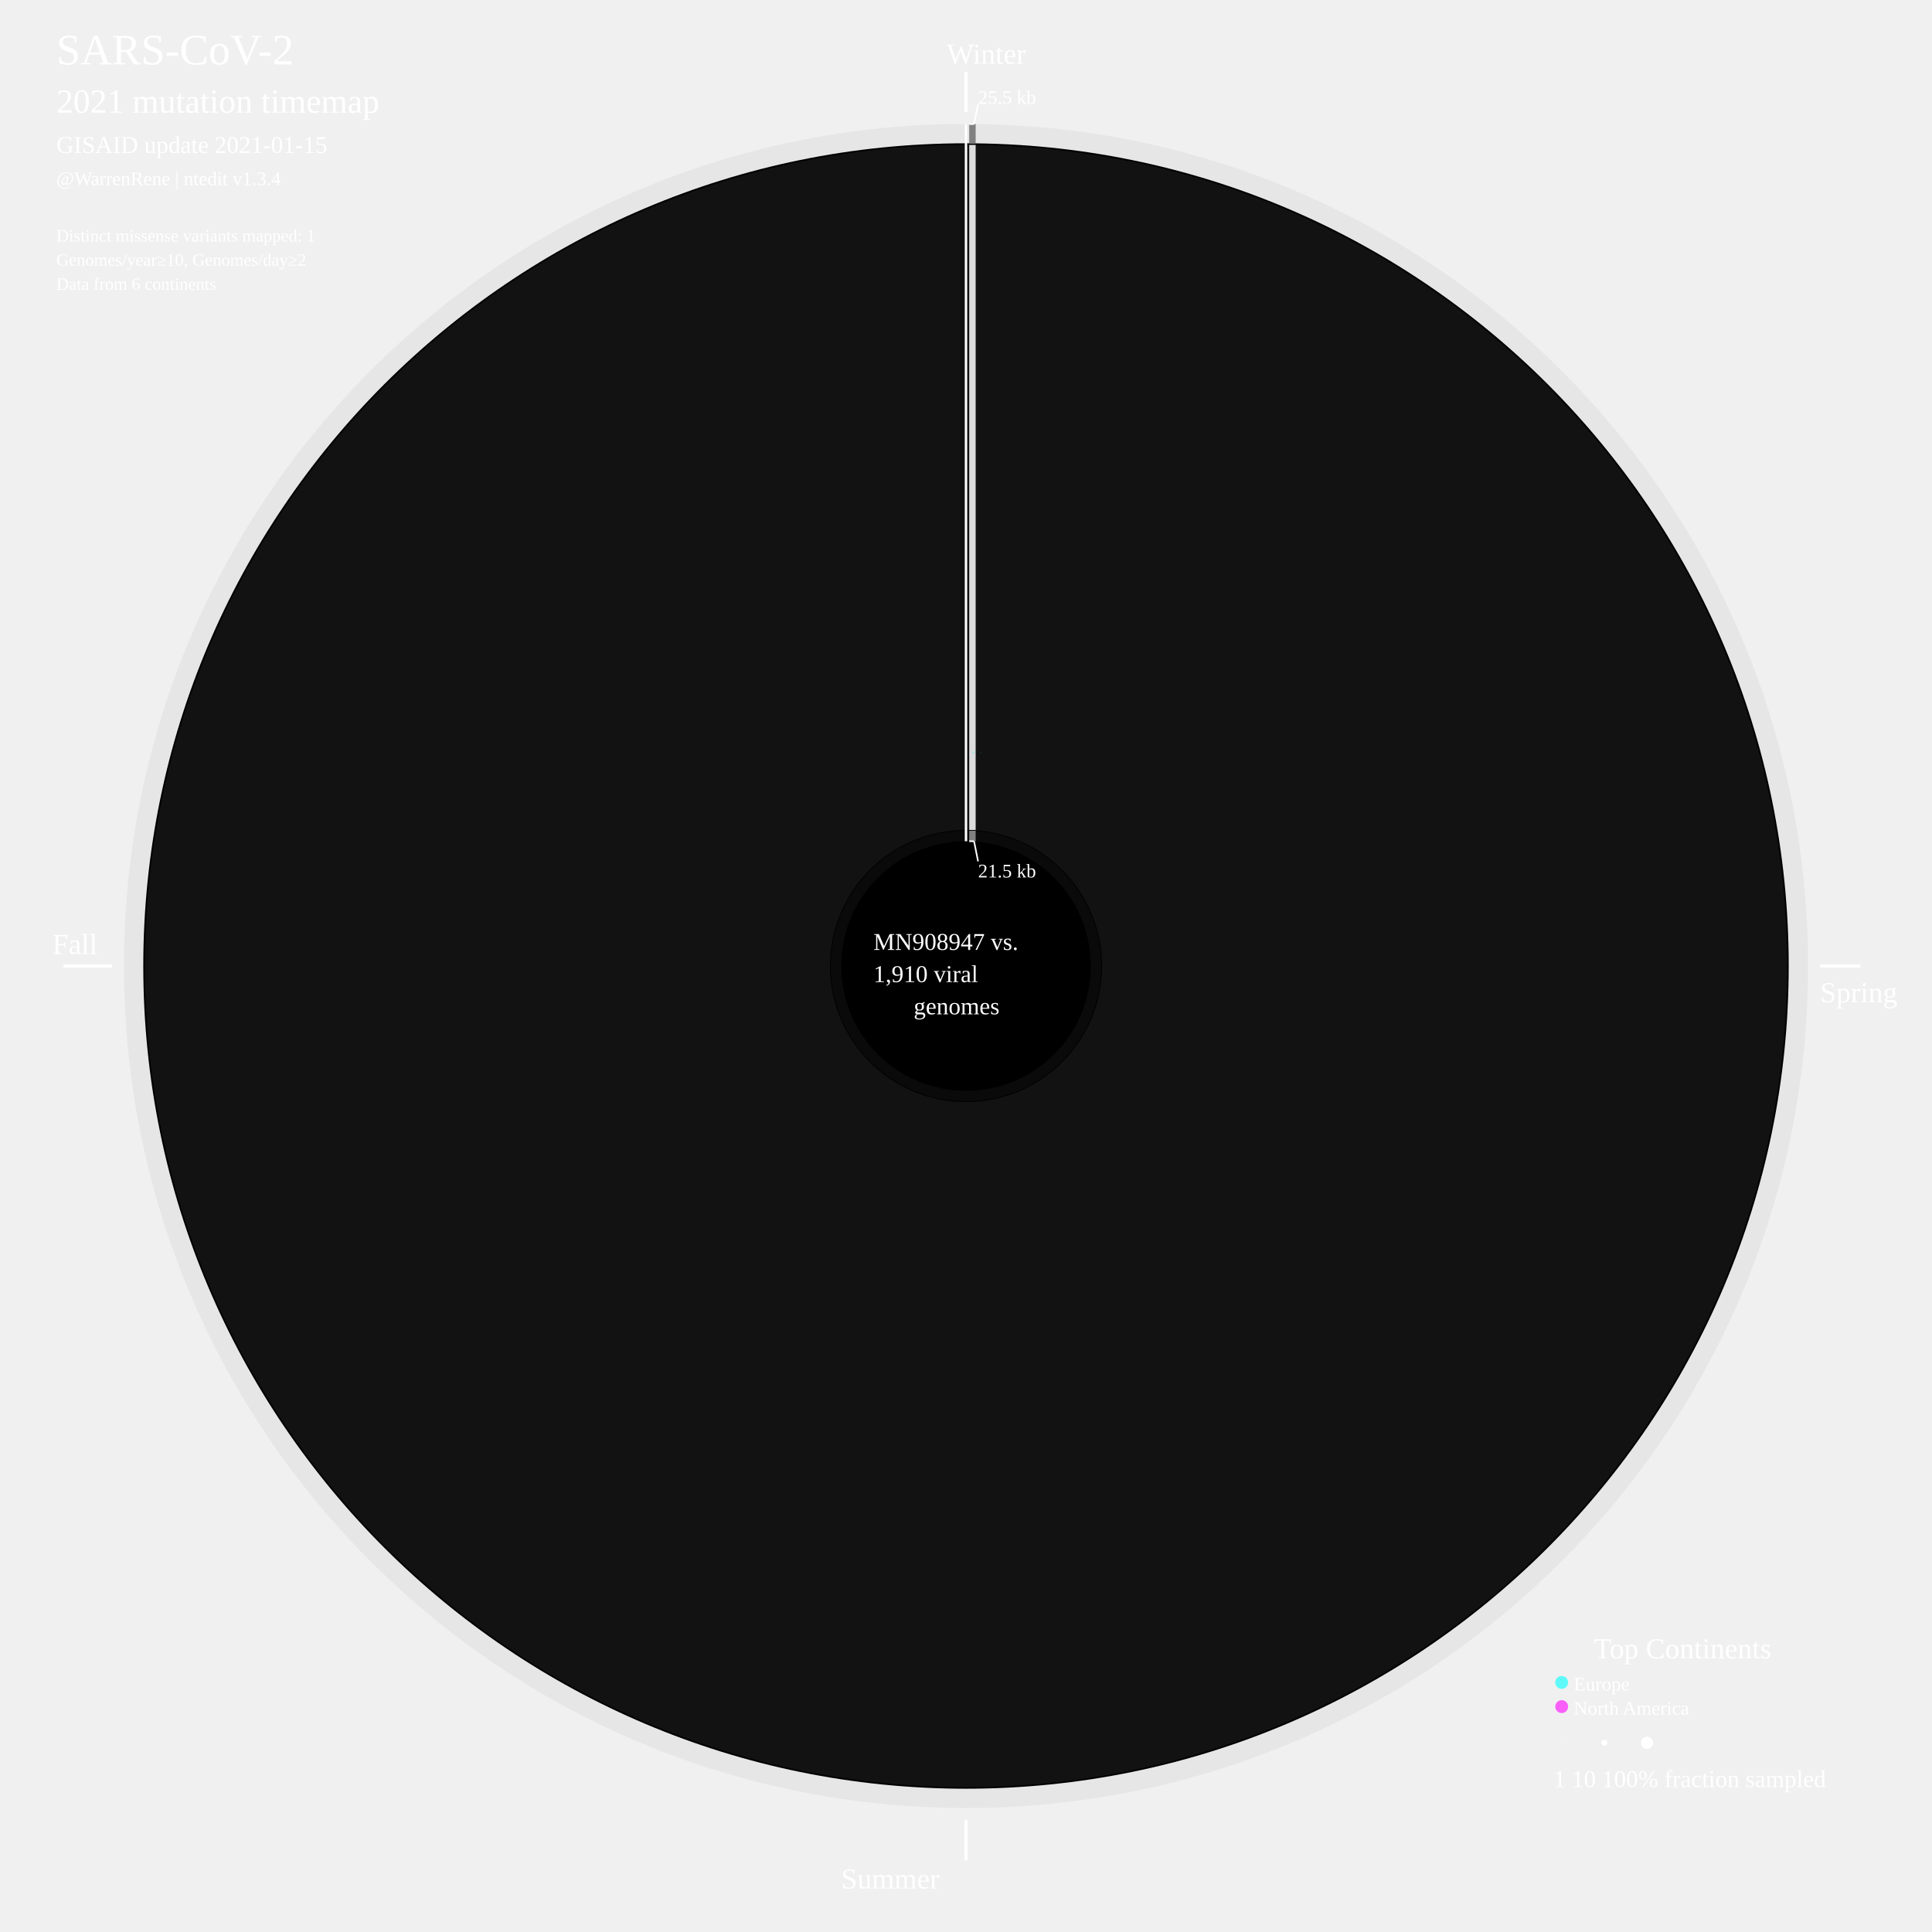
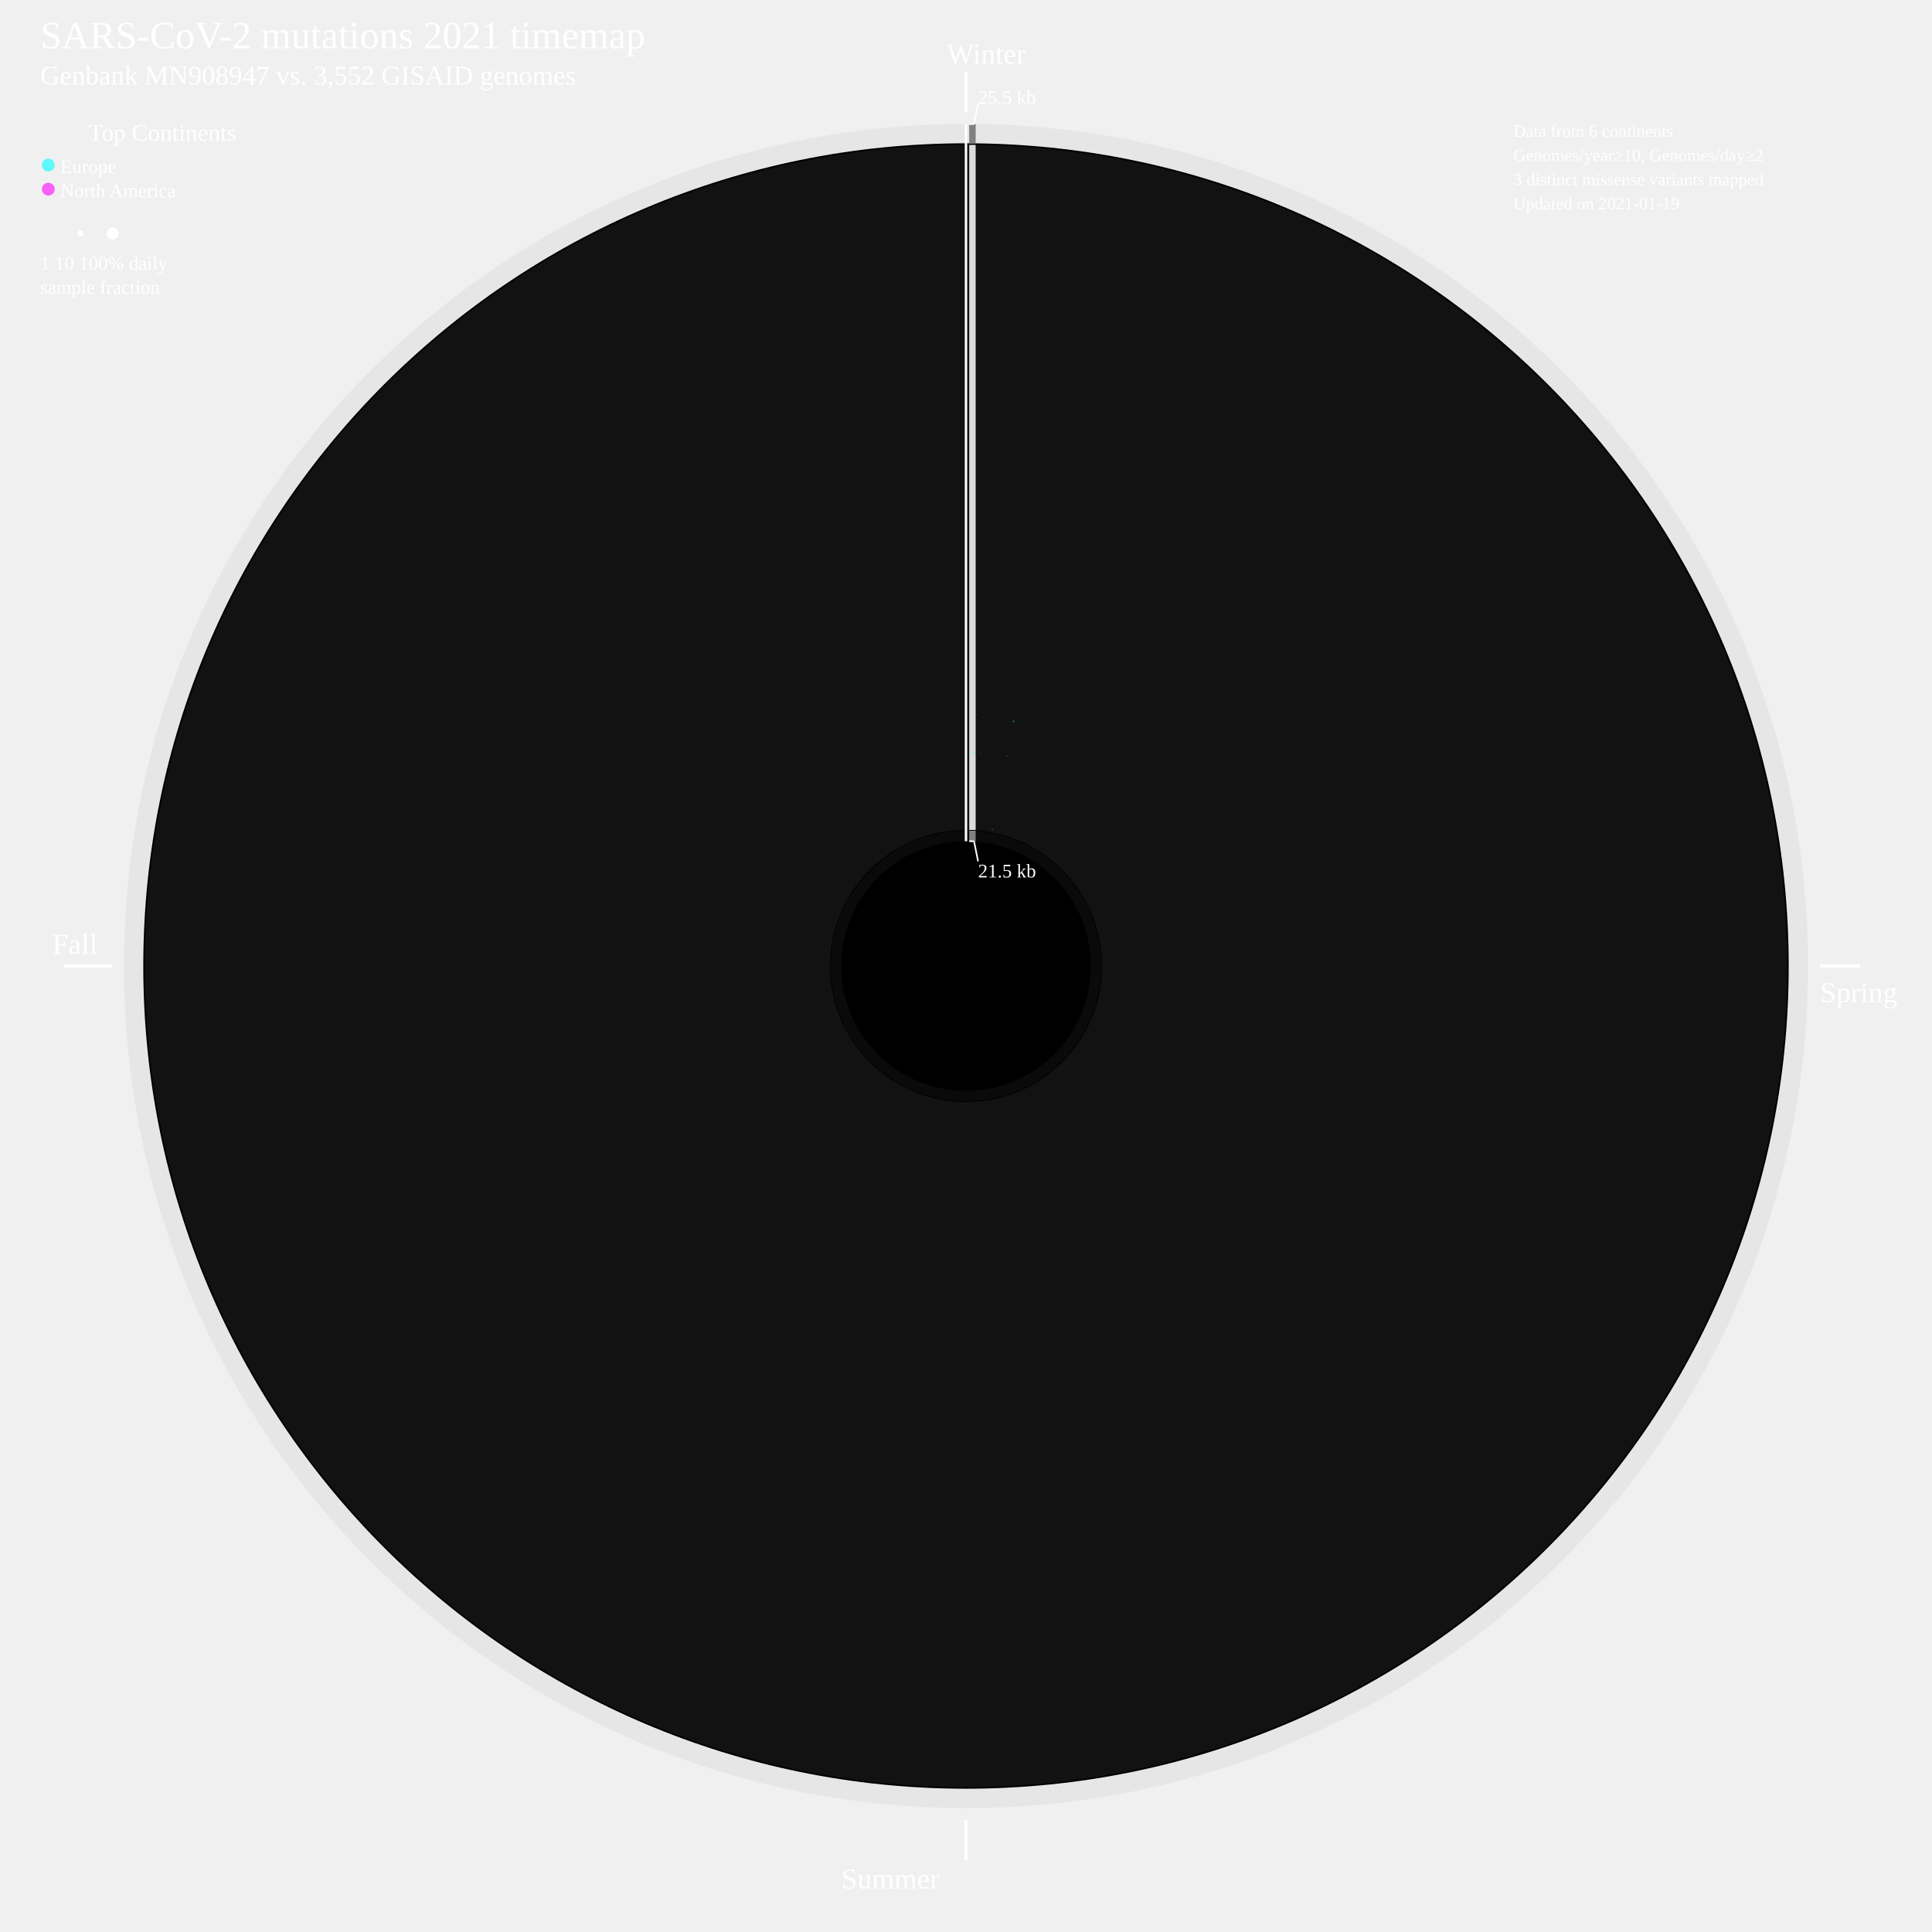
<svg xmlns="http://www.w3.org/2000/svg" width="2400" height="2400" style="background-color:black">
  <circle cx="1200" cy="1200" r="1046" style="fill:grey;stroke:black;stroke-width:0;fill-opacity:0.085;" />
  <circle cx="1200" cy="1200" r="1022" style="fill:black;stroke:black;stroke-width:0;fill-opacity:1;" />
  <circle cx="1200" cy="1200" r="1020" style="fill:gainsboro;stroke:black;stroke-width:0;fill-opacity:0.085;" />
  <circle cx="1200" cy="1200" r="169" style="fill:black;stroke:black;stroke-width:0;fill-opacity:1;" />
  <circle cx="1200" cy="1200" r="168" style="fill:grey;stroke:black;stroke-width:0;fill-opacity:0.085;" />
  <circle cx="1200" cy="1200" r="155" style="fill:black;stroke:black;stroke-width:0;fill-opacity:1;" />
-   <text font-size="4.5em" x="70" y="80" fill="white">SARS-CoV-2</text>
-   <text font-size="3.5em" x="70" y="140" fill="white">2021 mutation timemap</text>
-   <text font-size="2.5em" x="70" y="190" fill="white">GISAID update 2021-01-15</text>
-   <text font-size="2.0em" x="70" y="230" fill="white">@WarrenRene | ntedit v1.3.4</text>
+   <text font-size="4.0em" x="50" y="60" fill="white">SARS-CoV-2 mutations 2021 timemap</text>
+   <text font-size="2.8em" x="50" y="105" fill="white">Genbank MN908947 vs. 3,552 GISAID genomes</text>
  <line x1="1200" y1="89.131" x2="1200" y2="139.131" style="stroke:white;stroke-width:4" />
  <text font-size="3.0em" x="1176" y="79.131" fill="white">Winter</text>
  <line x1="2261" y1="1200" x2="2311" y2="1200" style="stroke:white;stroke-width:4" />
  <text font-size="3.0em" x="2261" y="1245" fill="white">Spring</text>
  <line x1="1200" y1="2261" x2="1200" y2="2311" style="stroke:white;stroke-width:4" />
  <text font-size="3.0em" x="1045" y="2346" fill="white">Summer</text>
  <line x1="139" y1="1200" x2="79" y2="1200" style="stroke:white;stroke-width:4" />
  <text font-size="3.0em" x="65" y="1185" fill="white">Fall</text>
  <g>
    <line x1="1208" y1="1045" x2="1208" y2="1032" style="stroke:grey;stroke-width:8" />
  </g>
  <g>
    <line x1="1208" y1="1031" x2="1208" y2="180" style="stroke:gainsboro;stroke-width:8" />
  </g>
  <g>
    <line x1="1208" y1="178" x2="1208" y2="154" style="stroke:grey;stroke-width:8" />
  </g>
  <line x1="1200" y1="154.131" x2="1200" y2="1045" style="stroke:white;stroke-width:3" />
  <line x1="1204" y1="154.131" x2="1210" y2="154.131" style="stroke:white;stroke-width:2" />
  <line x1="1210" y1="154.131" x2="1215" y2="129.131" style="stroke:white;stroke-width:2" />
  <line x1="1204" y1="1045" x2="1210" y2="1045" style="stroke:white;stroke-width:2" />
  <line x1="1210" y1="1045" x2="1215" y2="1070" style="stroke:white;stroke-width:2" />
  <text font-size="2.0em" x="1215" y="129.131" fill="white">25.5 kb</text>
  <text font-size="2.0em" x="1215" y="1090" fill="white">21.5 kb</text>
-   <text font-size="3.0em" x="1980" y="2060" fill="white">Top Continents</text>
-   <circle cx="1940" cy="2090" r="8" style="fill:cyan;stroke:black;stroke-width:0;fill-opacity:0.6;" />
-   <text font-size="2.0em" x="1955" y="2100" fill="white">Europe</text>
-   <circle cx="1940" cy="2120" r="8" style="fill:fuchsia;stroke:black;stroke-width:0;fill-opacity:0.6;" />
-   <text font-size="2.0em" x="1955" y="2130" fill="white">North America</text>
-   <circle cx="1940" cy="2165" r="1.204" style="fill:white;stroke:lightgrey;stroke-width:0.2;" />
-   <circle cx="1993" cy="2165" r="4.166" style="fill:white;stroke:lightgrey;stroke-width:0.2;" />
-   <circle cx="2046" cy="2165" r="8.017" style="fill:white;stroke:lightgrey;stroke-width:0.2;" />
-   <text font-size="2.5em" x="1930" y="2220" fill="white">1      10        100% fraction sampled</text>
-   <text font-size="2.5em" x="1085" y="1180" fill="white">MN908947 vs.</text>
-   <text font-size="2.5em" x="1085" y="1220" fill="white">1,910  viral</text>
-   <text font-size="2.5em" x="1135" y="1260" fill="white">genomes</text>
+   <text font-size="2.5em" x="110" y="175" fill="white">Top Continents</text>
+   <circle cx="60" cy="205" r="8" style="fill:cyan;stroke:black;stroke-width:0;fill-opacity:0.6;" />
+   <text font-size="2.0em" x="75" y="215" fill="white">Europe</text>
+   <circle cx="60" cy="235" r="8" style="fill:fuchsia;stroke:black;stroke-width:0;fill-opacity:0.6;" />
+   <text font-size="2.0em" x="75" y="245" fill="white">North America</text>
+   <circle cx="60" cy="290" r="1.204" style="fill:white;stroke:lightgrey;stroke-width:0.2;" />
+   <circle cx="100" cy="290" r="4.166" style="fill:white;stroke:lightgrey;stroke-width:0.2;" />
+   <circle cx="140" cy="290" r="8.017" style="fill:white;stroke:lightgrey;stroke-width:0.2;" />
+   <text font-size="2.0em" x="50" y="335" fill="white">1      10        100% daily</text>
+   <text font-size="2.0em" x="50" y="365" fill="white">sample fraction</text>
  <g>
-     <circle cx="1209.273" cy="934.46" r="1.373" style="fill:cyan;stroke:black;stroke-width:0;fill-opacity:0.25;" />
+     <circle cx="1209.273" cy="934.46" r="1.716" style="fill:cyan;stroke:black;stroke-width:0;fill-opacity:0.25;" />
  </g>
  <g>
-     <circle cx="1218.534" cy="934.946" r="0.697" style="fill:cyan;stroke:black;stroke-width:0;fill-opacity:0.25;" />
+     <circle cx="1212.056" cy="1027.592" r="0.449" style="fill:cyan;stroke:black;stroke-width:0;fill-opacity:0.25;" />
  </g>
-   <text font-size="1.8em" x="70" y="300" fill="white">Distinct missense variants mapped: 1</text>
-   <text font-size="1.8em" x="70" y="330" fill="white">Genomes/year≥10, Genomes/day≥2</text>
-   <text font-size="1.8em" x="70" y="360" fill="white">Data from 6 continents</text>
+   <g>
+     <circle cx="1218.534" cy="934.946" r="0.695" style="fill:cyan;stroke:black;stroke-width:0;fill-opacity:0.25;" />
+   </g>
+   <g>
+     <circle cx="1221.595" cy="891.177" r="0.636" style="fill:cyan;stroke:black;stroke-width:0;fill-opacity:0.25;" />
+   </g>
+   <g>
+     <circle cx="1232.977" cy="1030.347" r="0.883" style="fill:cyan;stroke:black;stroke-width:0;fill-opacity:0.25;" />
+   </g>
+   <g>
+     <circle cx="1250.698" cy="939.18" r="0.883" style="fill:cyan;stroke:black;stroke-width:0;fill-opacity:0.25;" />
+   </g>
+   <g>
+     <circle cx="1259.07" cy="896.111" r="1.465" style="fill:cyan;stroke:black;stroke-width:0;fill-opacity:0.25;" />
+   </g>
+   <text font-size="1.8em" x="1880" y="170" fill="white">Data from 6 continents</text>
+   <text font-size="1.8em" x="1880" y="200" fill="white">Genomes/year≥10, Genomes/day≥2</text>
+   <text font-size="1.8em" x="1880" y="230" fill="white">3 distinct missense variants mapped</text>
+   <text font-size="1.8em" x="1880" y="260" fill="white">Updated on 2021-01-19</text>
</svg>
